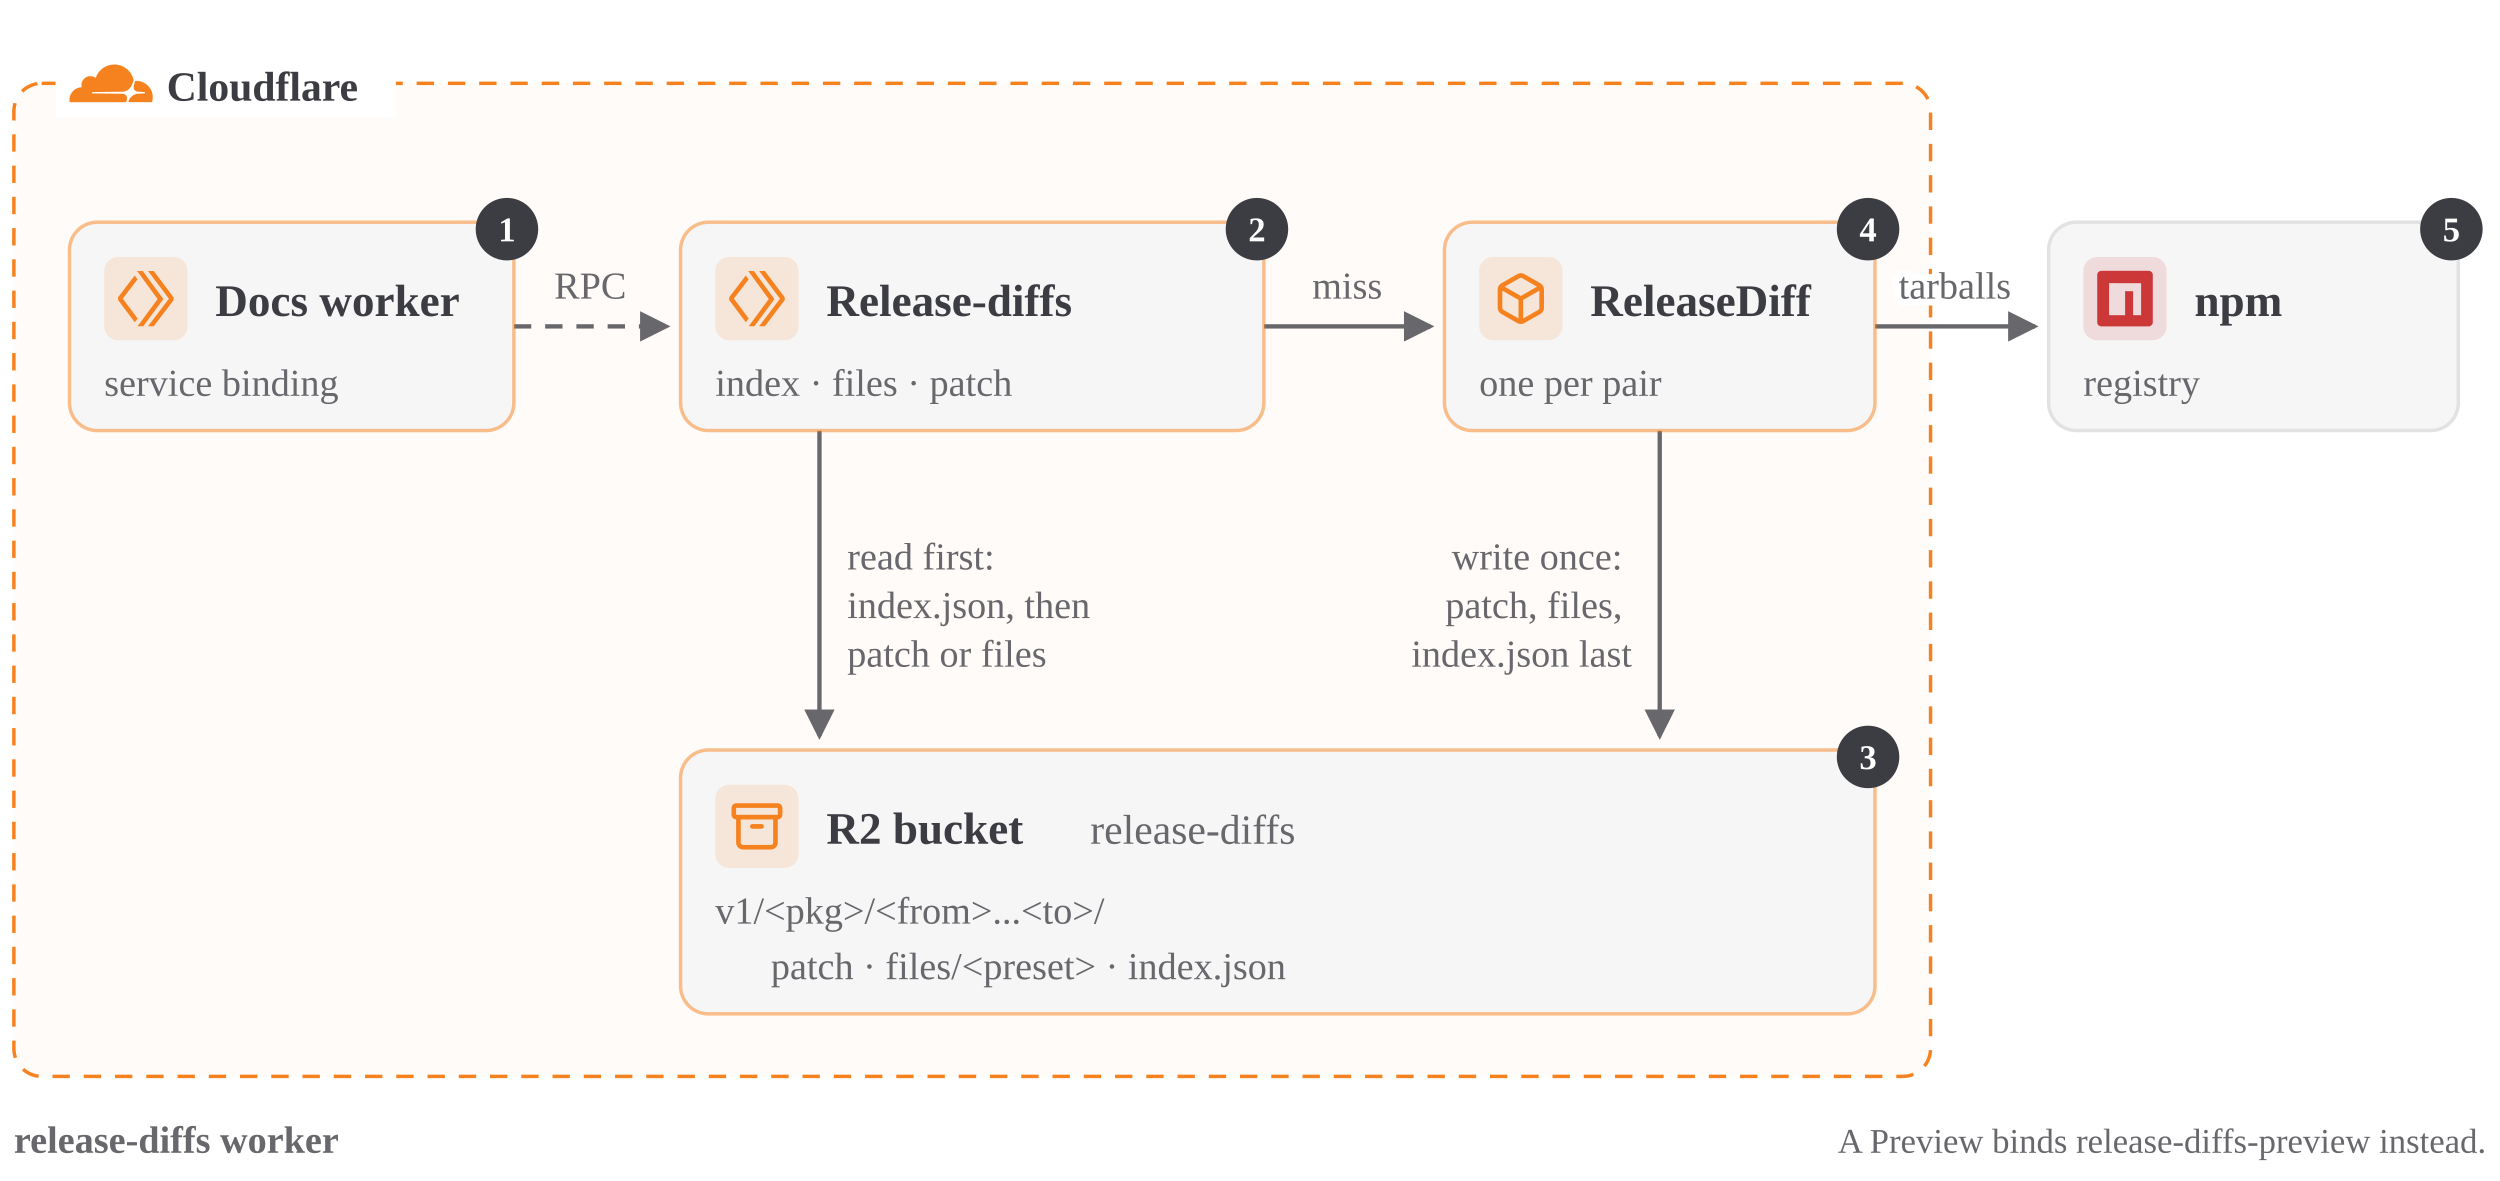
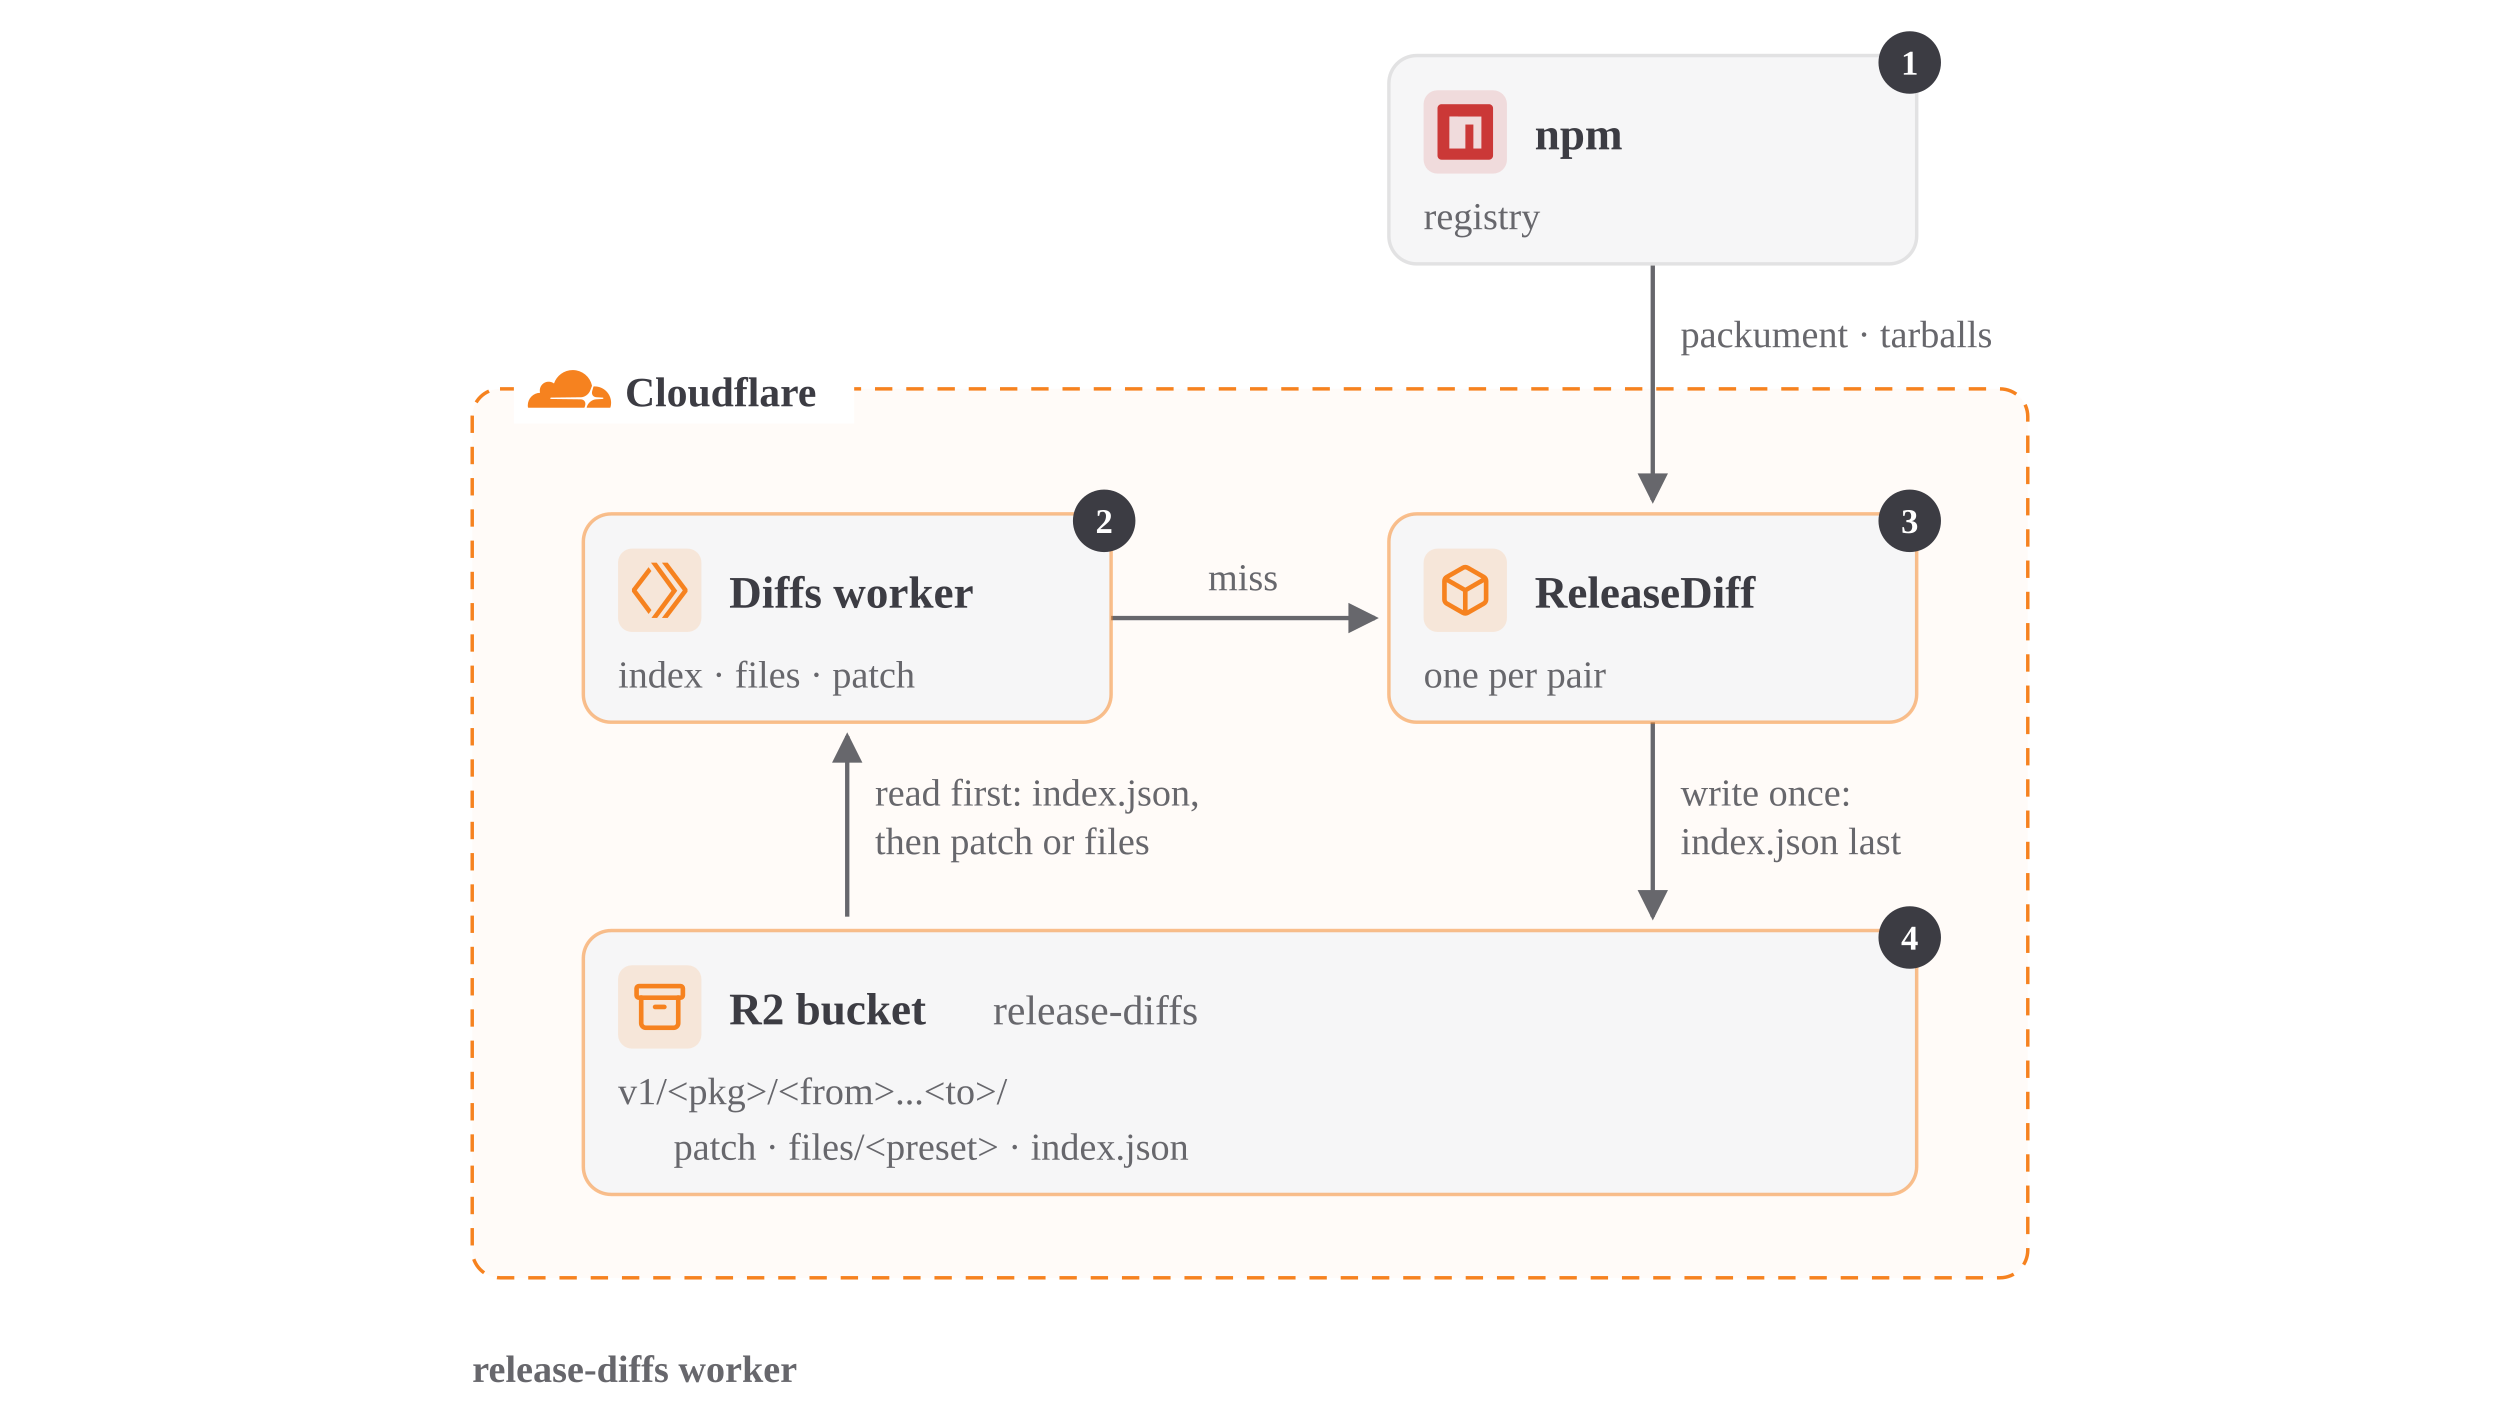
- <svg xmlns="http://www.w3.org/2000/svg" viewBox="0 0 720 340" width="100%" style="max-width: 720px" role="img" aria-label="The release-diffs worker. 1, the docs worker, is the caller it is built for, over RPC through a service binding. 2, the release-diffs worker, answers index, files and patch by reading the pair's entry from 3, the R2 bucket, first. On a miss it asks 4, that pair's ReleaseDiff Durable Object, to build the entry. The object fetches both tarballs from 5, the npm registry, and writes the patch and each preset's files to R2, then index.json last. A Preview binds release-diffs-preview instead.">
+ <svg xmlns="http://www.w3.org/2000/svg" viewBox="0 0 720 408" width="100%" style="max-width: 720px" role="img" aria-label="The release-diffs worker. 1, npm, serves the packument and tarballs. 2, the release-diffs worker, answers index, files and patch by reading the pair's entry from 4, the R2 bucket, first. On a miss it asks 3, that pair's ReleaseDiff Durable Object, to build the entry: the object fetches the packument and both tarballs from npm and writes the patch and each preset's files to R2, then index.json last.">
  <style>
    @media (prefers-color-scheme: dark) {
      svg:root {
        color-scheme: dark;
        --vp-c-bg: #1b1b1f;
        --vp-c-bg-soft: #202127;
        --vp-c-divider: #2e2e32;
        --vp-c-text-1: #dfdfd6;
        --vp-c-text-2: #98989f;
      }
    }
  </style>
  <defs>
    <marker id="arr-release-diffs" viewBox="0 0 8 8" refX="7" refY="4" markerWidth="7" markerHeight="7" orient="auto-start-reverse">
      <path d="M0 0L8 4L0 8z" fill="var(--vp-c-text-2, #67676c)" />
    </marker>
  </defs>
  <g font-family="var(--vp-font-family-base, ui-sans-serif, system-ui, sans-serif)">
-     <rect data-brand="cloudflare" x="4" y="24" width="552" height="286" rx="8" fill="#f6821f" fill-opacity="0.03" stroke="#f6821f" stroke-dasharray="5 4" />
-     <rect x="16" y="14" width="98" height="20" fill="var(--vp-c-bg, #ffffff)" />
-     <svg x="20" y="14" width="24" height="20" viewBox="0 2 24 20">
+     <rect data-brand="cloudflare" x="136" y="112" width="448" height="256" rx="8" fill="#f6821f" fill-opacity="0.03" stroke="#f6821f" stroke-dasharray="5 4" />
+     <rect x="148" y="102" width="98" height="20" fill="var(--vp-c-bg, #ffffff)" />
+     <svg x="152" y="102" width="24" height="20" viewBox="0 2 24 20">
      <path data-brand="cloudflare" fill="#f6821f" d="M16.509 16.845c.147-.507.091-.971-.155-1.315-.225-.316-.605-.499-1.062-.52l-8.659-.112a.156.156 0 0 1-.133-.071c-.028-.042-.035-.099-.021-.155.028-.084.112-.148.204-.156l8.736-.112c1.035-.049 2.16-.887 2.554-1.914l.499-1.301c.021-.056.029-.113.015-.168-.562-2.546-2.835-4.445-5.55-4.445-2.504 0-4.628 1.618-5.388 3.861-.493-.366-1.119-.562-1.794-.499-1.203.119-2.167 1.083-2.286 2.286-.028.31-.007.613.064.894C1.568 13.171 0 14.775 0 16.752c0 .175.014.351.035.527.014.083.084.147.169.147h15.981c.091 0 .176-.065.203-.155l.12-.427zm2.757-5.563c-.077 0-.161 0-.238.011-.057 0-.105.042-.127.098l-.338 1.174c-.147.507-.092.971.154 1.316.226.316.606.498 1.062.519l1.844.113c.056 0 .105.026.133.07.028.043.035.107.021.156-.028.084-.113.148-.204.155l-1.921.112c-1.041.049-2.158.887-2.553 1.914l-.141.358c-.028.071.021.142.099.142h6.598c.077 0 .147-.049.169-.126.112-.408.176-.837.176-1.28 0-2.603-2.125-4.727-4.734-4.727" />
    </svg>
-     <text x="48" y="29" font-size="12" font-weight="600" fill="var(--vp-c-text-1, #3c3c43)">Cloudflare</text>
-     <path d="M148 94H192" fill="none" stroke="var(--vp-c-text-2, #67676c)" stroke-width="1.25" stroke-dasharray="5 4" marker-end="url(#arr-release-diffs)" />
-     <text x="170" y="86" font-size="11" fill="var(--vp-c-text-2, #67676c)" text-anchor="middle">RPC</text>
-     <path d="M364 94H412" fill="none" stroke="var(--vp-c-text-2, #67676c)" stroke-width="1.25" marker-end="url(#arr-release-diffs)" />
-     <text x="388" y="86" font-size="11" fill="var(--vp-c-text-2, #67676c)" text-anchor="middle">miss</text>
-     <path d="M540 94H586" fill="none" stroke="var(--vp-c-text-2, #67676c)" stroke-width="1.25" marker-end="url(#arr-release-diffs)" />
-     <text x="563" y="86" font-size="11" fill="var(--vp-c-text-2, #67676c)" text-anchor="middle" stroke="var(--vp-c-bg, #ffffff)" stroke-width="4" paint-order="stroke">tarballs</text>
-     <path d="M236 124V212" fill="none" stroke="var(--vp-c-text-2, #67676c)" stroke-width="1.25" marker-end="url(#arr-release-diffs)" />
+     <text x="180" y="117" font-size="12" font-weight="600" fill="var(--vp-c-text-1, #3c3c43)">Cloudflare</text>
+     <path d="M476 76V144" fill="none" stroke="var(--vp-c-text-2, #67676c)" stroke-width="1.25" marker-end="url(#arr-release-diffs)" />
+     <text x="484" y="100" font-size="11" fill="var(--vp-c-text-2, #67676c)">packument · tarballs</text>
+     <path d="M320 178H396" fill="none" stroke="var(--vp-c-text-2, #67676c)" stroke-width="1.25" marker-end="url(#arr-release-diffs)" />
+     <text x="358" y="170" font-size="11" fill="var(--vp-c-text-2, #67676c)" text-anchor="middle">miss</text>
+     <path d="M244 264V212" fill="none" stroke="var(--vp-c-text-2, #67676c)" stroke-width="1.25" marker-end="url(#arr-release-diffs)" />
    <text font-size="11" fill="var(--vp-c-text-2, #67676c)">
-       <tspan x="244" y="164">read first:</tspan>
-       <tspan x="244" y="178">index.json, then</tspan>
-       <tspan x="244" y="192">patch or files</tspan>
+       <tspan x="252" y="232">read first: index.json,</tspan>
+       <tspan x="252" y="246">then patch or files</tspan>
    </text>
-     <path d="M478 124V212" fill="none" stroke="var(--vp-c-text-2, #67676c)" stroke-width="1.25" marker-end="url(#arr-release-diffs)" />
-     <text font-size="11" fill="var(--vp-c-text-2, #67676c)" text-anchor="end">
-       <tspan x="470" y="164">write once:</tspan>
-       <tspan x="470" y="178">patch, files,</tspan>
-       <tspan x="470" y="192">index.json last</tspan>
+     <path d="M476 208V264" fill="none" stroke="var(--vp-c-text-2, #67676c)" stroke-width="1.25" marker-end="url(#arr-release-diffs)" />
+     <text font-size="11" fill="var(--vp-c-text-2, #67676c)">
+       <tspan x="484" y="232">write once:</tspan>
+       <tspan x="484" y="246">index.json last</tspan>
    </text>
-     <rect data-brand="cloudflare" x="20" y="64" width="128" height="60" rx="8" fill="var(--vp-c-bg-soft, #f6f6f7)" stroke="#f6821f" stroke-opacity="0.5" />
-     <rect data-brand="cloudflare" x="30" y="74" width="24" height="24" rx="4" fill="#f6821f" fill-opacity="0.14" />
-     <svg x="34" y="78" width="16" height="16" viewBox="0 0 24 24">
+     <rect x="400" y="16" width="152" height="60" rx="8" fill="var(--vp-c-bg-soft, #f6f6f7)" stroke="var(--vp-c-divider, #e2e2e3)" />
+     <rect data-brand="npm" x="410" y="26" width="24" height="24" rx="4" fill="#cb3837" fill-opacity="0.14" />
+     <svg x="414" y="30" width="16" height="16" viewBox="0 0 24 24">
+       <path data-brand="npm" fill="#cb3837" d="M1.763 0C.786 0 0 .786 0 1.763v20.474C0 23.214.786 24 1.763 24h20.474c.977 0 1.763-.786 1.763-1.763V1.763C24 .786 23.214 0 22.237 0zM5.13 5.323l13.837.019-.009 13.836h-3.464l.01-10.382h-3.456L12.04 19.17H5.113z" />
+     </svg>
+     <text x="442" y="43" font-size="13" font-weight="600" fill="var(--vp-c-text-1, #3c3c43)">npm</text>
+     <text x="410" y="66" font-size="11" fill="var(--vp-c-text-2, #67676c)">registry</text>
+     <circle cx="550" cy="18" r="9" fill="var(--vp-c-text-1, #3c3c43)" />
+     <text x="550" y="21.5" font-size="10" font-weight="600" fill="var(--vp-c-bg, #ffffff)" text-anchor="middle">1</text>
+     <rect data-brand="cloudflare" x="168" y="148" width="152" height="60" rx="8" fill="var(--vp-c-bg-soft, #f6f6f7)" stroke="#f6821f" stroke-opacity="0.5" />
+     <rect data-brand="cloudflare" x="178" y="158" width="24" height="24" rx="4" fill="#f6821f" fill-opacity="0.14" />
+     <svg x="182" y="162" width="16" height="16" viewBox="0 0 24 24">
      <path data-brand="cloudflare" fill="#f6821f" d="m8.213.063 8.879 12.136-8.67 11.739h2.476l8.665-11.735-8.89-12.14Zm4.728 0 9.02 11.992-9.018 11.883h2.496L24 12.656v-1.199L15.434.063ZM7.178 2.02.01 11.398l-.01 1.2 7.203 9.644 1.238-1.676-6.396-8.556 6.361-8.313Z" />
    </svg>
-     <text x="62" y="91" font-size="13" font-weight="600" fill="var(--vp-c-text-1, #3c3c43)">Docs worker</text>
-     <text x="30" y="114" font-size="11" fill="var(--vp-c-text-2, #67676c)">service binding</text>
-     <circle cx="146" cy="66" r="9" fill="var(--vp-c-text-1, #3c3c43)" />
-     <text x="146" y="69.5" font-size="10" font-weight="600" fill="var(--vp-c-bg, #ffffff)" text-anchor="middle">1</text>
-     <rect data-brand="cloudflare" x="196" y="64" width="168" height="60" rx="8" fill="var(--vp-c-bg-soft, #f6f6f7)" stroke="#f6821f" stroke-opacity="0.5" />
-     <rect data-brand="cloudflare" x="206" y="74" width="24" height="24" rx="4" fill="#f6821f" fill-opacity="0.14" />
-     <svg x="210" y="78" width="16" height="16" viewBox="0 0 24 24">
-       <path data-brand="cloudflare" fill="#f6821f" d="m8.213.063 8.879 12.136-8.67 11.739h2.476l8.665-11.735-8.89-12.14Zm4.728 0 9.02 11.992-9.018 11.883h2.496L24 12.656v-1.199L15.434.063ZM7.178 2.02.01 11.398l-.01 1.2 7.203 9.644 1.238-1.676-6.396-8.556 6.361-8.313Z" />
+     <text x="210" y="175" font-size="13" font-weight="600" fill="var(--vp-c-text-1, #3c3c43)">Diffs worker</text>
+     <text x="178" y="198" font-size="11" font-family="var(--vp-font-family-mono, ui-monospace, monospace)" fill="var(--vp-c-text-2, #67676c)">index · files · patch</text>
+     <circle cx="318" cy="150" r="9" fill="var(--vp-c-text-1, #3c3c43)" />
+     <text x="318" y="153.5" font-size="10" font-weight="600" fill="var(--vp-c-bg, #ffffff)" text-anchor="middle">2</text>
+     <rect data-brand="cloudflare" x="400" y="148" width="152" height="60" rx="8" fill="var(--vp-c-bg-soft, #f6f6f7)" stroke="#f6821f" stroke-opacity="0.5" />
+     <rect data-brand="cloudflare" x="410" y="158" width="24" height="24" rx="4" fill="#f6821f" fill-opacity="0.14" />
+     <svg data-brand="cloudflare" x="414" y="162" width="16" height="16" viewBox="0 0 24 24" fill="none" stroke="#f6821f" stroke-width="2" stroke-linecap="round" stroke-linejoin="round">
+       <path d="M21 8a2 2 0 0 0-1-1.73l-7-4a2 2 0 0 0-2 0l-7 4A2 2 0 0 0 3 8v8a2 2 0 0 0 1 1.73l7 4a2 2 0 0 0 2 0l7-4A2 2 0 0 0 21 16ZM3.3 7l8.7 5 8.7-5M12 22V12" />
    </svg>
-     <text x="238" y="91" font-size="13" font-weight="600" fill="var(--vp-c-text-1, #3c3c43)">Release-diffs</text>
-     <text x="206" y="114" font-size="11" font-family="var(--vp-font-family-mono, ui-monospace, monospace)" fill="var(--vp-c-text-2, #67676c)">index · files · patch</text>
-     <circle cx="362" cy="66" r="9" fill="var(--vp-c-text-1, #3c3c43)" />
-     <text x="362" y="69.5" font-size="10" font-weight="600" fill="var(--vp-c-bg, #ffffff)" text-anchor="middle">2</text>
-     <rect data-brand="cloudflare" x="196" y="216" width="344" height="76" rx="8" fill="var(--vp-c-bg-soft, #f6f6f7)" stroke="#f6821f" stroke-opacity="0.5" />
-     <rect data-brand="cloudflare" x="206" y="226" width="24" height="24" rx="4" fill="#f6821f" fill-opacity="0.14" />
-     <svg data-brand="cloudflare" x="210" y="230" width="16" height="16" viewBox="0 0 24 24" fill="none" stroke="#f6821f" stroke-width="2" stroke-linecap="round" stroke-linejoin="round">
+     <text x="442" y="175" font-size="13" font-weight="600" fill="var(--vp-c-text-1, #3c3c43)">ReleaseDiff</text>
+     <text x="410" y="198" font-size="11" fill="var(--vp-c-text-2, #67676c)">one per pair</text>
+     <circle cx="550" cy="150" r="9" fill="var(--vp-c-text-1, #3c3c43)" />
+     <text x="550" y="153.5" font-size="10" font-weight="600" fill="var(--vp-c-bg, #ffffff)" text-anchor="middle">3</text>
+     <rect data-brand="cloudflare" x="168" y="268" width="384" height="76" rx="8" fill="var(--vp-c-bg-soft, #f6f6f7)" stroke="#f6821f" stroke-opacity="0.5" />
+     <rect data-brand="cloudflare" x="178" y="278" width="24" height="24" rx="4" fill="#f6821f" fill-opacity="0.14" />
+     <svg data-brand="cloudflare" x="182" y="282" width="16" height="16" viewBox="0 0 24 24" fill="none" stroke="#f6821f" stroke-width="2" stroke-linecap="round" stroke-linejoin="round">
      <rect width="20" height="5" x="2" y="3" rx="1" />
      <path d="M4 8v11a2 2 0 0 0 2 2h12a2 2 0 0 0 2-2V8M10 12h4" />
    </svg>
-     <text x="238" y="243" font-size="13" font-weight="600" fill="var(--vp-c-text-1, #3c3c43)">R2 bucket</text>
-     <text x="314" y="243" font-size="12" font-family="var(--vp-font-family-mono, ui-monospace, monospace)" fill="var(--vp-c-text-2, #67676c)">release-diffs</text>
+     <text x="210" y="295" font-size="13" font-weight="600" fill="var(--vp-c-text-1, #3c3c43)">R2 bucket</text>
+     <text x="286" y="295" font-size="12" font-family="var(--vp-font-family-mono, ui-monospace, monospace)" fill="var(--vp-c-text-2, #67676c)">release-diffs</text>
    <text font-size="11" font-family="var(--vp-font-family-mono, ui-monospace, monospace)" fill="var(--vp-c-text-2, #67676c)">
-       <tspan x="206" y="266">v1/&lt;pkg&gt;/&lt;from&gt;...&lt;to&gt;/</tspan>
-       <tspan x="222" y="282">patch · files/&lt;preset&gt; · index.json</tspan>
+       <tspan x="178" y="318">v1/&lt;pkg&gt;/&lt;from&gt;...&lt;to&gt;/</tspan>
+       <tspan x="194" y="334">patch · files/&lt;preset&gt; · index.json</tspan>
    </text>
-     <circle cx="538" cy="218" r="9" fill="var(--vp-c-text-1, #3c3c43)" />
-     <text x="538" y="221.5" font-size="10" font-weight="600" fill="var(--vp-c-bg, #ffffff)" text-anchor="middle">3</text>
-     <rect data-brand="cloudflare" x="416" y="64" width="124" height="60" rx="8" fill="var(--vp-c-bg-soft, #f6f6f7)" stroke="#f6821f" stroke-opacity="0.5" />
-     <rect data-brand="cloudflare" x="426" y="74" width="24" height="24" rx="4" fill="#f6821f" fill-opacity="0.14" />
-     <svg data-brand="cloudflare" x="430" y="78" width="16" height="16" viewBox="0 0 24 24" fill="none" stroke="#f6821f" stroke-width="2" stroke-linecap="round" stroke-linejoin="round">
-       <path d="M21 8a2 2 0 0 0-1-1.73l-7-4a2 2 0 0 0-2 0l-7 4A2 2 0 0 0 3 8v8a2 2 0 0 0 1 1.73l7 4a2 2 0 0 0 2 0l7-4A2 2 0 0 0 21 16ZM3.3 7l8.7 5 8.7-5M12 22V12" />
-     </svg>
-     <text x="458" y="91" font-size="13" font-weight="600" fill="var(--vp-c-text-1, #3c3c43)">ReleaseDiff</text>
-     <text x="426" y="114" font-size="11" fill="var(--vp-c-text-2, #67676c)">one per pair</text>
-     <circle cx="538" cy="66" r="9" fill="var(--vp-c-text-1, #3c3c43)" />
-     <text x="538" y="69.5" font-size="10" font-weight="600" fill="var(--vp-c-bg, #ffffff)" text-anchor="middle">4</text>
-     <rect x="590" y="64" width="118" height="60" rx="8" fill="var(--vp-c-bg-soft, #f6f6f7)" stroke="var(--vp-c-divider, #e2e2e3)" />
-     <rect data-brand="npm" x="600" y="74" width="24" height="24" rx="4" fill="#cb3837" fill-opacity="0.14" />
-     <svg x="604" y="78" width="16" height="16" viewBox="0 0 24 24">
-       <path data-brand="npm" fill="#cb3837" d="M1.763 0C.786 0 0 .786 0 1.763v20.474C0 23.214.786 24 1.763 24h20.474c.977 0 1.763-.786 1.763-1.763V1.763C24 .786 23.214 0 22.237 0zM5.13 5.323l13.837.019-.009 13.836h-3.464l.01-10.382h-3.456L12.04 19.17H5.113z" />
-     </svg>
-     <text x="632" y="91" font-size="13" font-weight="600" fill="var(--vp-c-text-1, #3c3c43)">npm</text>
-     <text x="600" y="114" font-size="11" fill="var(--vp-c-text-2, #67676c)">registry</text>
-     <circle cx="706" cy="66" r="9" fill="var(--vp-c-text-1, #3c3c43)" />
-     <text x="706" y="69.5" font-size="10" font-weight="600" fill="var(--vp-c-bg, #ffffff)" text-anchor="middle">5</text>
-     <text x="4" y="332" font-size="11" font-weight="600" fill="var(--vp-c-text-2, #67676c)">release-diffs worker</text>
-     <text x="716" y="332" font-size="10" fill="var(--vp-c-text-2, #67676c)" text-anchor="end">A Preview binds release-diffs-preview instead.</text>
+     <circle cx="550" cy="270" r="9" fill="var(--vp-c-text-1, #3c3c43)" />
+     <text x="550" y="273.5" font-size="10" font-weight="600" fill="var(--vp-c-bg, #ffffff)" text-anchor="middle">4</text>
+     <text x="136" y="398" font-size="11" font-weight="600" fill="var(--vp-c-text-2, #67676c)">release-diffs worker</text>
  </g>
</svg>
